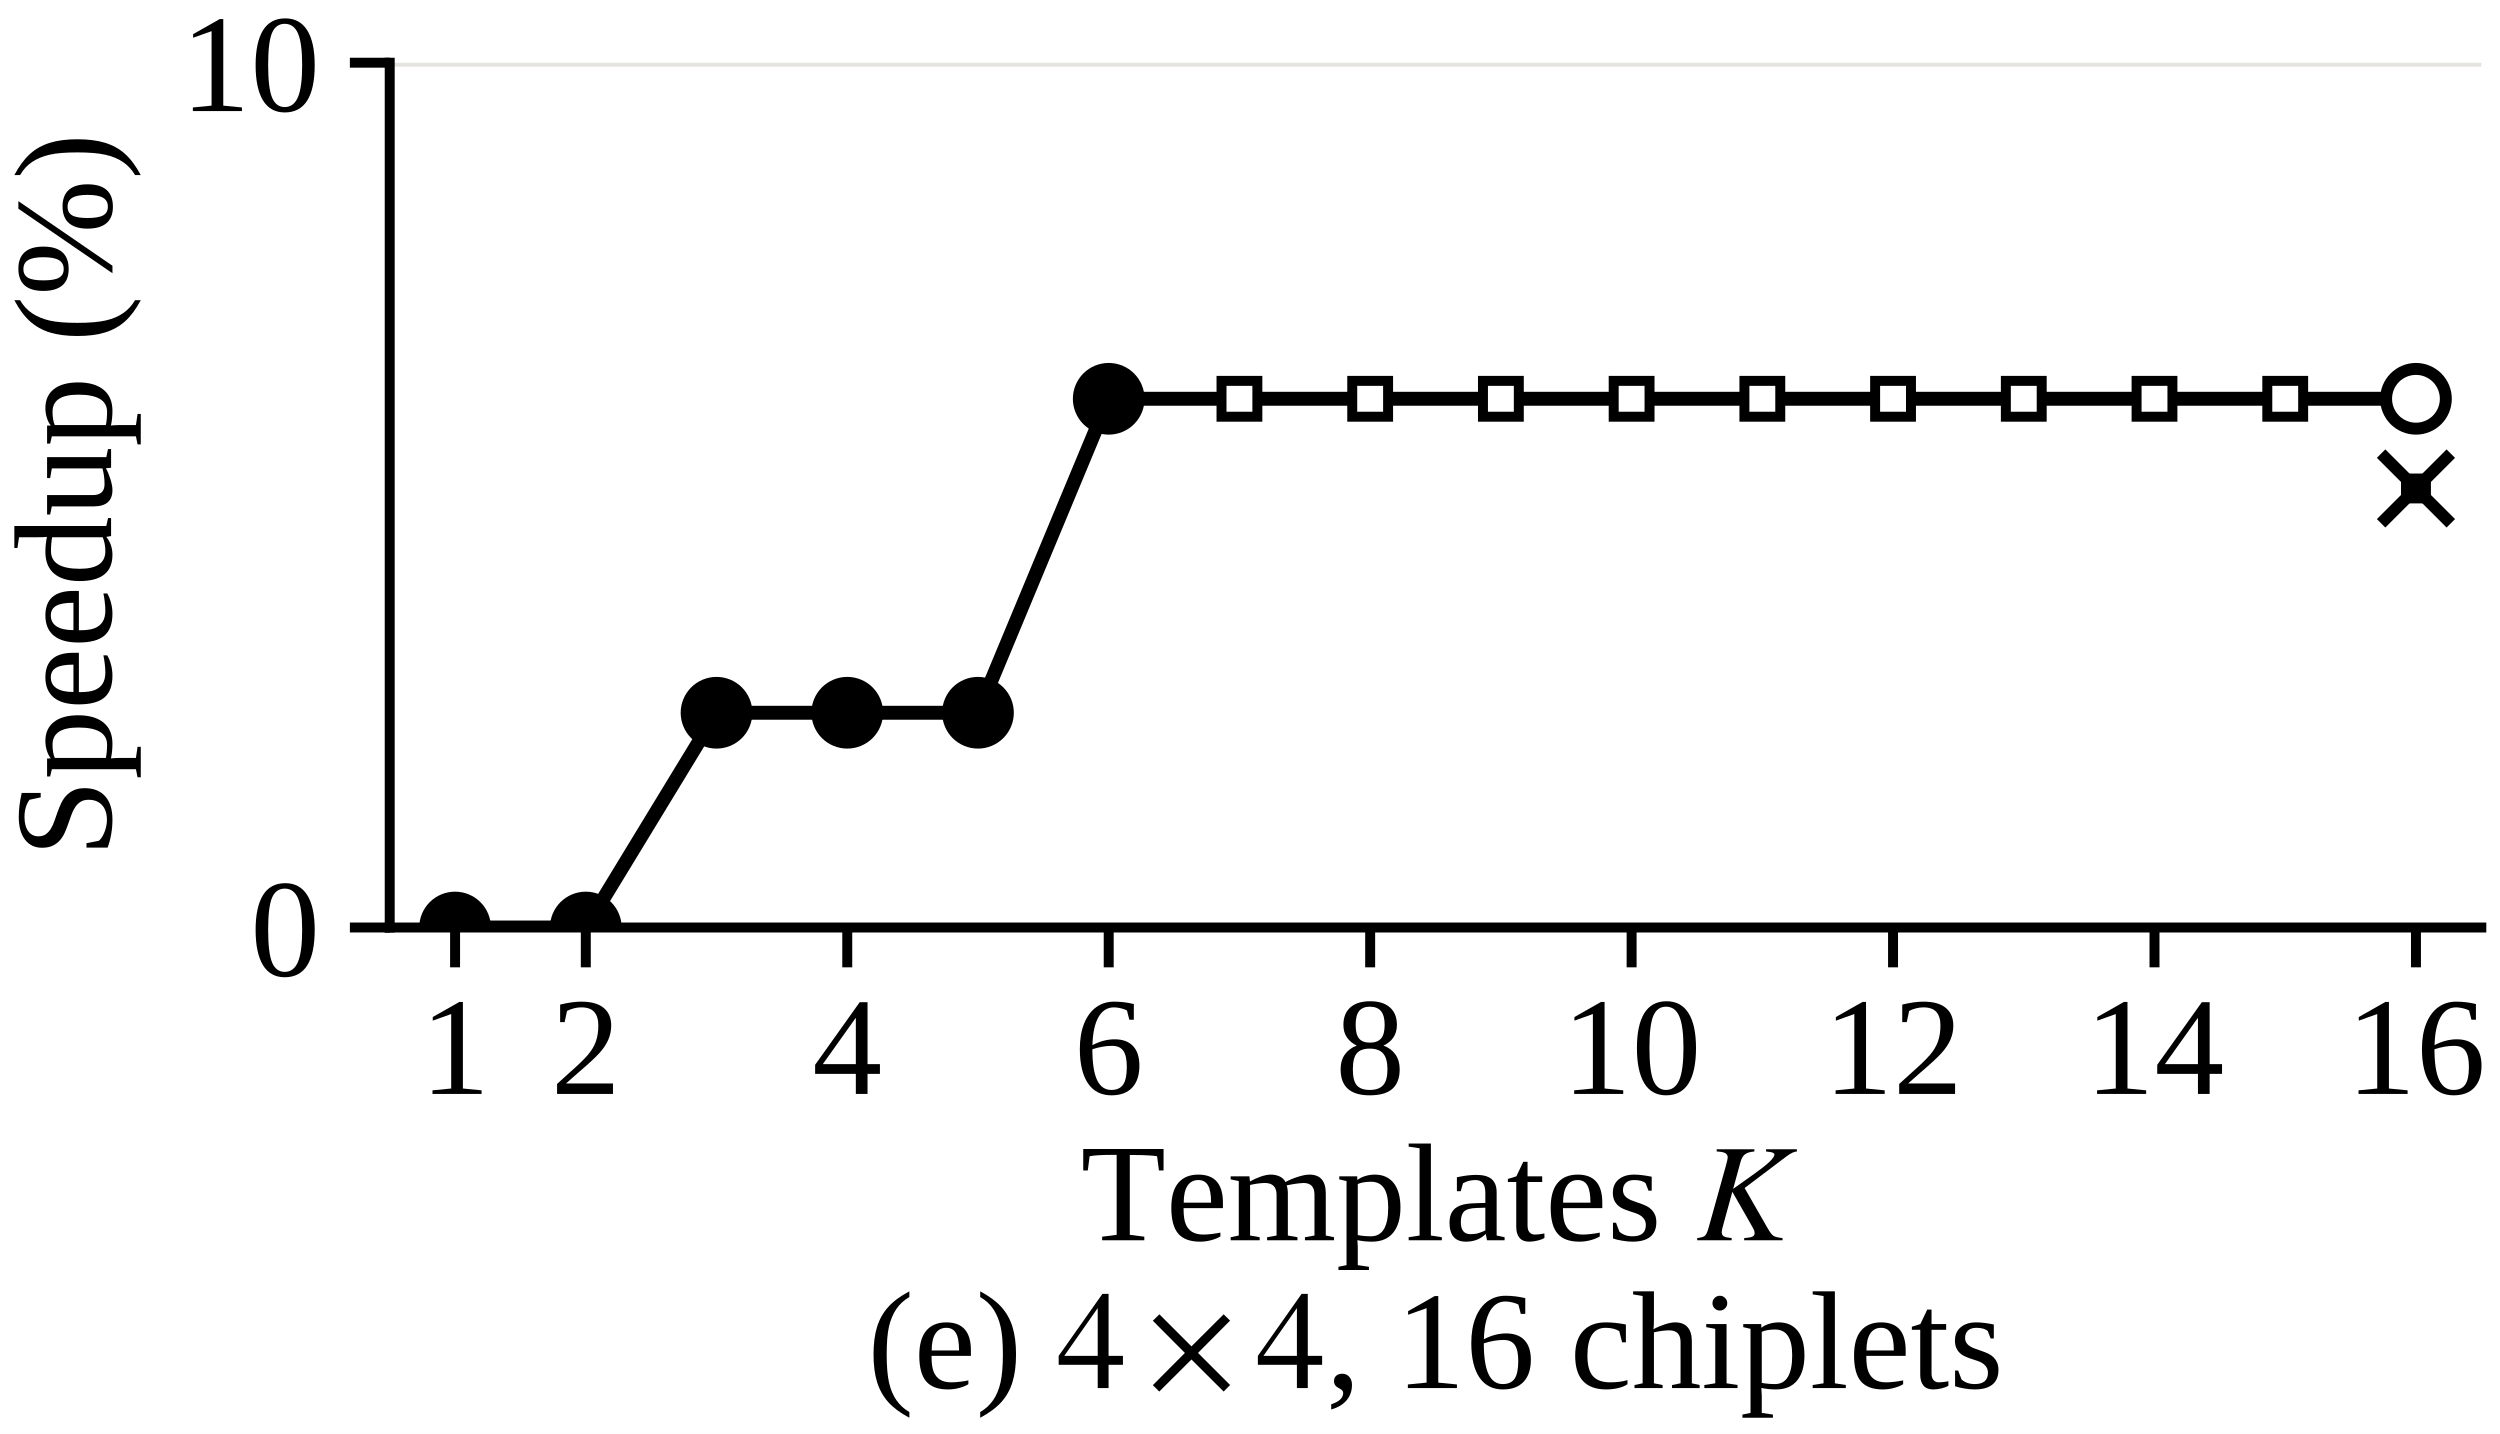
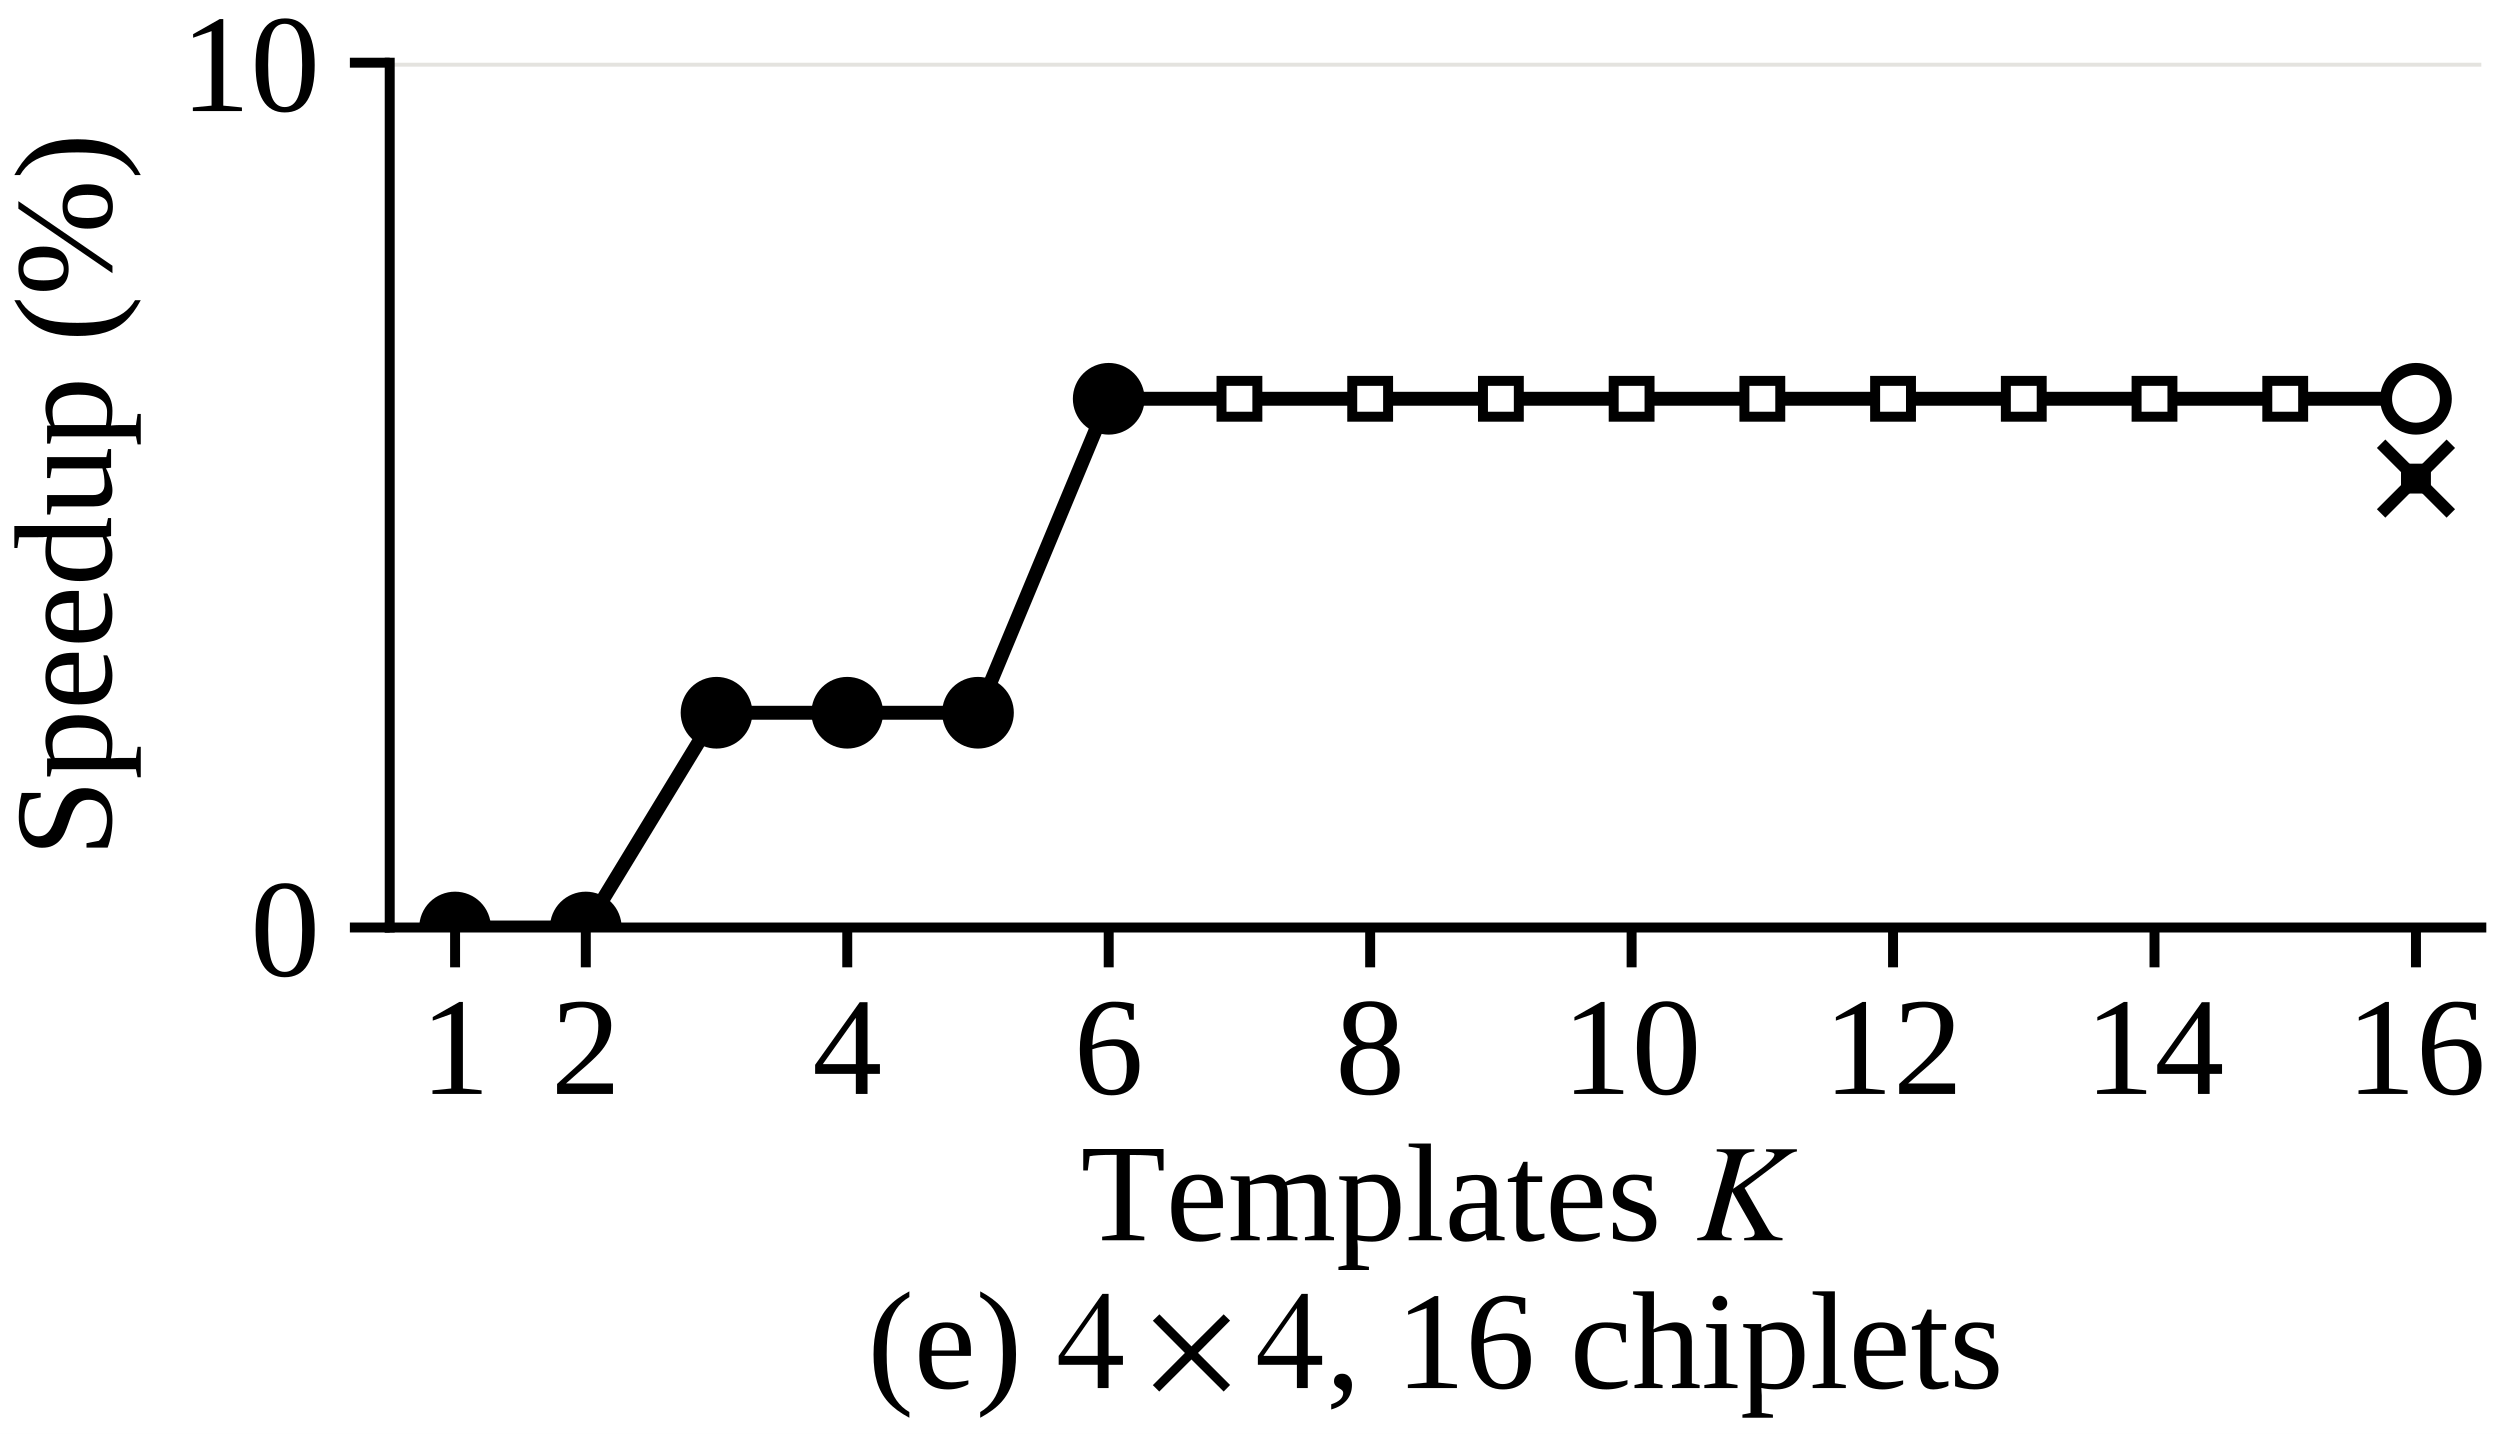
<svg xmlns="http://www.w3.org/2000/svg" xmlns:xlink="http://www.w3.org/1999/xlink" width="125.529pt" height="72pt" viewBox="0 0 125.529 72" version="1.1">
  <defs>
    <style type="text/css">*{stroke-linejoin: round; stroke-linecap: butt}</style>
  </defs>
  <g id="figure_1">
    <g id="patch_1">
      <path d="M 0 72  L 125.529 72  L 125.529 0  L 0 0  z " style="fill: #ffffff" />
    </g>
    <g id="axes_1">
      <g id="patch_2">
        <path d="M 19.568 46.572  L 124.591 46.572  L 124.591 3.149  L 19.568 3.149  z " style="fill: #ffffff" />
      </g>
      <g id="matplotlib.axis_1">
        <g id="xtick_1">
          <g id="line2d_1">
            <defs>
-               <path id="m3a3be4b324" d="M 0 0  L 0 2  " style="stroke: #000000; stroke-width: 0.5" />
-             </defs>
-             <g>
-               <use xlink:href="#m3a3be4b324" x="22.85" y="46.572" style="stroke: #000000; stroke-width: 0.5" />
+               <path id="m7bae9fe7ac" d="M 0 0  L 0 2  " style="stroke: #000000; stroke-width: 0.5" />
+             </defs>
+             <g>
+               <use xlink:href="#m7bae9fe7ac" x="22.85" y="46.572" style="stroke: #000000; stroke-width: 0.5" />
            </g>
          </g>
          <g id="text_1">
            <g transform="translate(21.1001 54.92922) scale(0.07 -0.07)">
              <defs>
                <path id="LiberationSerif-31" d="M 1959 250  L 2816 166  L 2816 0  L 563 0  L 563 166  L 1422 250  L 1422 3669  L 575 3366  L 575 3531  L 1797 4225  L 1959 4225  L 1959 250  z " transform="scale(0.015625)" />
              </defs>
              <use xlink:href="#LiberationSerif-31" />
            </g>
          </g>
        </g>
        <g id="xtick_2">
          <g id="line2d_2">
            <g>
-               <use xlink:href="#m3a3be4b324" x="29.414" y="46.572" style="stroke: #000000; stroke-width: 0.5" />
+               <use xlink:href="#m7bae9fe7ac" x="29.414" y="46.572" style="stroke: #000000; stroke-width: 0.5" />
            </g>
          </g>
          <g id="text_2">
            <g transform="translate(27.66404 54.92922) scale(0.07 -0.07)">
              <defs>
                <path id="LiberationSerif-32" d="M 2847 0  L 281 0  L 281 459  L 863 988  Q 1422 1478 1684 1781  Q 1947 2084 2061 2406  Q 2175 2728 2175 3144  Q 2175 3550 1990 3762  Q 1806 3975 1388 3975  Q 1222 3975 1047 3929  Q 872 3884 738 3809  L 628 3297  L 422 3297  L 422 4103  Q 991 4238 1388 4238  Q 2075 4238 2420 3952  Q 2766 3666 2766 3144  Q 2766 2794 2630 2483  Q 2494 2172 2212 1864  Q 1931 1556 1281 1003  Q 1003 766 691 481  L 2847 481  L 2847 0  z " transform="scale(0.015625)" />
              </defs>
              <use xlink:href="#LiberationSerif-32" />
            </g>
          </g>
        </g>
        <g id="xtick_3">
          <g id="line2d_3">
            <g>
-               <use xlink:href="#m3a3be4b324" x="42.542" y="46.572" style="stroke: #000000; stroke-width: 0.5" />
+               <use xlink:href="#m7bae9fe7ac" x="42.542" y="46.572" style="stroke: #000000; stroke-width: 0.5" />
            </g>
          </g>
          <g id="text_3">
            <g transform="translate(40.79193 54.92922) scale(0.07 -0.07)">
              <defs>
                <path id="LiberationSerif-34" d="M 2531 922  L 2531 0  L 1994 0  L 1994 922  L 125 922  L 125 1338  L 2172 4213  L 2531 4213  L 2531 1369  L 3100 1369  L 3100 922  L 2531 922  z M 1994 3478  L 1978 3478  L 478 1369  L 1994 1369  L 1994 3478  z " transform="scale(0.015625)" />
              </defs>
              <use xlink:href="#LiberationSerif-34" />
            </g>
          </g>
        </g>
        <g id="xtick_4">
          <g id="line2d_4">
            <g>
-               <use xlink:href="#m3a3be4b324" x="55.67" y="46.572" style="stroke: #000000; stroke-width: 0.5" />
+               <use xlink:href="#m7bae9fe7ac" x="55.67" y="46.572" style="stroke: #000000; stroke-width: 0.5" />
            </g>
          </g>
          <g id="text_4">
            <g transform="translate(53.91982 54.92922) scale(0.07 -0.07)">
              <defs>
                <path id="LiberationSerif-36" d="M 3009 1300  Q 3009 647 2679 292  Q 2350 -63 1728 -63  Q 1022 -63 648 487  Q 275 1038 275 2069  Q 275 2744 472 3234  Q 669 3725 1023 3981  Q 1378 4238 1844 4238  Q 2300 4238 2753 4128  L 2753 3406  L 2547 3406  L 2438 3834  Q 2334 3891 2159 3933  Q 1984 3975 1844 3975  Q 1388 3975 1133 3533  Q 878 3091 853 2241  Q 1363 2509 1875 2509  Q 2428 2509 2718 2198  Q 3009 1888 3009 1300  z M 1716 184  Q 2094 184 2262 429  Q 2431 675 2431 1241  Q 2431 1753 2270 1981  Q 2109 2209 1759 2209  Q 1331 2209 850 2053  Q 850 1100 1065 642  Q 1281 184 1716 184  z " transform="scale(0.015625)" />
              </defs>
              <use xlink:href="#LiberationSerif-36" />
            </g>
          </g>
        </g>
        <g id="xtick_5">
          <g id="line2d_5">
            <g>
-               <use xlink:href="#m3a3be4b324" x="68.798" y="46.572" style="stroke: #000000; stroke-width: 0.5" />
+               <use xlink:href="#m7bae9fe7ac" x="68.798" y="46.572" style="stroke: #000000; stroke-width: 0.5" />
            </g>
          </g>
          <g id="text_5">
            <g transform="translate(67.04771 54.92922) scale(0.07 -0.07)">
              <defs>
                <path id="LiberationSerif-38" d="M 2828 3169  Q 2828 2825 2661 2586  Q 2494 2347 2209 2222  Q 2566 2091 2761 1811  Q 2956 1531 2956 1131  Q 2956 538 2622 237  Q 2288 -63 1581 -63  Q 244 -63 244 1131  Q 244 1547 444 1820  Q 644 2094 984 2222  Q 713 2347 542 2584  Q 372 2822 372 3169  Q 372 3688 689 3972  Q 1006 4256 1606 4256  Q 2188 4256 2508 3973  Q 2828 3691 2828 3169  z M 2394 1131  Q 2394 1631 2198 1856  Q 2003 2081 1581 2081  Q 1169 2081 987 1867  Q 806 1653 806 1131  Q 806 603 990 393  Q 1175 184 1581 184  Q 1997 184 2195 401  Q 2394 619 2394 1131  z M 2266 3169  Q 2266 3600 2097 3803  Q 1928 4006 1588 4006  Q 1256 4006 1095 3809  Q 934 3613 934 3169  Q 934 2734 1090 2545  Q 1247 2356 1588 2356  Q 1938 2356 2102 2548  Q 2266 2741 2266 3169  z " transform="scale(0.015625)" />
              </defs>
              <use xlink:href="#LiberationSerif-38" />
            </g>
          </g>
        </g>
        <g id="xtick_6">
          <g id="line2d_6">
            <g>
-               <use xlink:href="#m3a3be4b324" x="81.926" y="46.572" style="stroke: #000000; stroke-width: 0.5" />
+               <use xlink:href="#m7bae9fe7ac" x="81.926" y="46.572" style="stroke: #000000; stroke-width: 0.5" />
            </g>
          </g>
          <g id="text_6">
            <g transform="translate(78.4256 54.92922) scale(0.07 -0.07)">
              <defs>
                <path id="LiberationSerif-30" d="M 2956 2113  Q 2956 -63 1581 -63  Q 919 -63 581 493  Q 244 1050 244 2113  Q 244 3153 581 3704  Q 919 4256 1606 4256  Q 2269 4256 2612 3711  Q 2956 3166 2956 2113  z M 2381 2113  Q 2381 3119 2190 3562  Q 2000 4006 1581 4006  Q 1175 4006 997 3587  Q 819 3169 819 2113  Q 819 1050 1000 617  Q 1181 184 1581 184  Q 1994 184 2187 639  Q 2381 1094 2381 2113  z " transform="scale(0.015625)" />
              </defs>
              <use xlink:href="#LiberationSerif-31" />
              <use xlink:href="#LiberationSerif-30" x="50" />
            </g>
          </g>
        </g>
        <g id="xtick_7">
          <g id="line2d_7">
            <g>
-               <use xlink:href="#m3a3be4b324" x="95.053" y="46.572" style="stroke: #000000; stroke-width: 0.5" />
+               <use xlink:href="#m7bae9fe7ac" x="95.053" y="46.572" style="stroke: #000000; stroke-width: 0.5" />
            </g>
          </g>
          <g id="text_7">
            <g transform="translate(91.55348 54.92922) scale(0.07 -0.07)">
              <use xlink:href="#LiberationSerif-31" />
              <use xlink:href="#LiberationSerif-32" x="50" />
            </g>
          </g>
        </g>
        <g id="xtick_8">
          <g id="line2d_8">
            <g>
-               <use xlink:href="#m3a3be4b324" x="108.181" y="46.572" style="stroke: #000000; stroke-width: 0.5" />
+               <use xlink:href="#m7bae9fe7ac" x="108.181" y="46.572" style="stroke: #000000; stroke-width: 0.5" />
            </g>
          </g>
          <g id="text_8">
            <g transform="translate(104.6814 54.92922) scale(0.07 -0.07)">
              <use xlink:href="#LiberationSerif-31" />
              <use xlink:href="#LiberationSerif-34" x="50" />
            </g>
          </g>
        </g>
        <g id="xtick_9">
          <g id="line2d_9">
            <g>
-               <use xlink:href="#m3a3be4b324" x="121.309" y="46.572" style="stroke: #000000; stroke-width: 0.5" />
+               <use xlink:href="#m7bae9fe7ac" x="121.309" y="46.572" style="stroke: #000000; stroke-width: 0.5" />
            </g>
          </g>
          <g id="text_9">
            <g transform="translate(117.8093 54.92922) scale(0.07 -0.07)">
              <use xlink:href="#LiberationSerif-31" />
              <use xlink:href="#LiberationSerif-36" x="50" />
            </g>
          </g>
        </g>
        <g id="text_10">
          <g transform="translate(54.26468 62.32) scale(0.07 -0.07)">
            <defs>
              <path id="LiberationSerif-54" d="M 984 0  L 984 166  L 1650 250  L 1650 3922  L 1491 3922  Q 700 3922 409 3859  L 325 3206  L 116 3206  L 116 4191  L 3803 4191  L 3803 3206  L 3591 3206  L 3506 3859  Q 3413 3881 3097 3898  Q 2781 3916 2406 3916  L 2253 3916  L 2253 250  L 2919 166  L 2919 0  L 984 0  z " transform="scale(0.015625)" />
              <path id="LiberationSerif-65" d="M 813 1478  L 813 1422  Q 813 991 908 752  Q 1003 513 1201 388  Q 1400 263 1722 263  Q 1891 263 2122 291  Q 2353 319 2503 353  L 2503 178  Q 2353 81 2095 9  Q 1838 -63 1569 -63  Q 884 -63 567 306  Q 250 675 250 1491  Q 250 2259 572 2637  Q 894 3016 1491 3016  Q 2619 3016 2619 1734  L 2619 1478  L 813 1478  z M 1491 2766  Q 1166 2766 992 2503  Q 819 2241 819 1728  L 2075 1728  Q 2075 2288 1931 2527  Q 1788 2766 1491 2766  z " transform="scale(0.015625)" />
              <path id="LiberationSerif-6d" d="M 1019 2700  Q 1253 2834 1515 2925  Q 1778 3016 1978 3016  Q 2194 3016 2376 2934  Q 2559 2853 2650 2675  Q 2891 2809 3214 2912  Q 3538 3016 3750 3016  Q 4500 3016 4500 2150  L 4500 219  L 4878 141  L 4878 0  L 3544 0  L 3544 141  L 3981 219  L 3981 2094  Q 3981 2631 3481 2631  Q 3400 2631 3292 2618  Q 3184 2606 3076 2590  Q 2969 2575 2870 2554  Q 2772 2534 2706 2522  Q 2759 2353 2759 2150  L 2759 219  L 3200 141  L 3200 0  L 1806 0  L 1806 141  L 2241 219  L 2241 2094  Q 2241 2353 2108 2492  Q 1975 2631 1709 2631  Q 1434 2631 1025 2541  L 1025 219  L 1466 141  L 1466 0  L 134 0  L 134 141  L 506 219  L 506 2719  L 134 2797  L 134 2938  L 994 2938  L 1019 2700  z " transform="scale(0.015625)" />
              <path id="LiberationSerif-70" d="M 475 2719  L 141 2797  L 141 2938  L 966 2938  L 972 2766  Q 1103 2878 1323 2947  Q 1544 3016 1772 3016  Q 2334 3016 2642 2625  Q 2950 2234 2950 1503  Q 2950 756 2614 346  Q 2278 -63 1644 -63  Q 1291 -63 972 6  Q 991 -219 991 -347  L 991 -1141  L 1503 -1216  L 1503 -1363  L 103 -1363  L 103 -1216  L 475 -1141  L 475 2719  z M 2388 1503  Q 2388 2103 2192 2395  Q 1997 2688 1600 2688  Q 1234 2688 991 2584  L 991 238  Q 1269 184 1600 184  Q 2388 184 2388 1503  z " transform="scale(0.015625)" />
              <path id="LiberationSerif-6c" d="M 1147 219  L 1650 141  L 1650 0  L 128 0  L 128 141  L 628 219  L 628 4225  L 128 4300  L 128 4441  L 1147 4441  L 1147 219  z " transform="scale(0.015625)" />
              <path id="LiberationSerif-61" d="M 1453 3003  Q 1934 3003 2161 2806  Q 2388 2609 2388 2203  L 2388 219  L 2753 141  L 2753 0  L 1947 0  L 1888 294  Q 1531 -63 978 -63  Q 225 -63 225 813  Q 225 1106 339 1298  Q 453 1491 703 1592  Q 953 1694 1428 1703  L 1869 1716  L 1869 2175  Q 1869 2478 1758 2622  Q 1647 2766 1416 2766  Q 1103 2766 844 2619  L 738 2253  L 563 2253  L 563 2894  Q 1069 3003 1453 3003  z M 1869 1497  L 1459 1484  Q 1041 1469 892 1322  Q 744 1175 744 831  Q 744 281 1191 281  Q 1403 281 1558 329  Q 1713 378 1869 453  L 1869 1497  z " transform="scale(0.015625)" />
              <path id="LiberationSerif-74" d="M 1044 -63  Q 744 -63 595 115  Q 447 294 447 616  L 447 2675  L 63 2675  L 63 2816  L 453 2938  L 769 3603  L 966 3603  L 966 2938  L 1638 2938  L 1638 2675  L 966 2675  L 966 672  Q 966 469 1058 366  Q 1150 263 1300 263  Q 1481 263 1741 313  L 1741 109  Q 1631 34 1425 -14  Q 1219 -63 1044 -63  z " transform="scale(0.015625)" />
              <path id="LiberationSerif-73" d="M 2259 825  Q 2259 388 1982 162  Q 1706 -63 1166 -63  Q 947 -63 683 -17  Q 419 28 269 84  L 269 806  L 409 806  L 563 397  Q 797 184 1172 184  Q 1778 184 1778 703  Q 1778 1084 1300 1247  L 1022 1338  Q 706 1441 562 1547  Q 419 1653 341 1808  Q 263 1963 263 2181  Q 263 2569 527 2792  Q 791 3016 1241 3016  Q 1563 3016 2047 2919  L 2047 2278  L 1900 2278  L 1769 2619  Q 1603 2766 1247 2766  Q 994 2766 861 2641  Q 728 2516 728 2303  Q 728 2125 848 2003  Q 969 1881 1213 1800  Q 1672 1644 1812 1572  Q 1953 1500 2051 1395  Q 2150 1291 2204 1156  Q 2259 1022 2259 825  z " transform="scale(0.015625)" />
              <path id="LiberationSerif-20" transform="scale(0.015625)" />
              <path id="STIXGeneral-Italic-4b" d="M 4621 4179  L 4621 4077  Q 4442 4077 4128 3840  L 2221 2400  L 3296 525  Q 3443 269 3552 201  Q 3661 134 3962 102  L 3962 0  L 2202 0  L 2202 102  L 2387 122  Q 2682 147 2682 326  Q 2682 365 2672 409  Q 2662 454 2630 515  Q 2598 576 2579 611  Q 2560 646 2509 736  Q 2458 826 2445 851  L 1658 2227  L 1242 710  Q 1171 467 1171 384  Q 1171 237 1264 182  Q 1357 128 1626 102  L 1626 0  L 45 0  L 45 102  Q 320 134 403 211  Q 486 288 563 557  L 1357 3405  Q 1446 3725 1446 3802  Q 1446 3936 1337 4000  Q 1229 4064 941 4077  L 941 4179  L 2669 4179  L 2669 4077  Q 2400 4058 2253 3958  Q 2106 3859 2035 3603  L 1696 2362  L 2675 3059  Q 3590 3706 3590 3936  Q 3590 4032 3360 4058  L 3206 4077  L 3206 4179  L 4621 4179  z " transform="scale(0.015625)" />
            </defs>
            <use xlink:href="#LiberationSerif-54" transform="translate(0 0.609375)" />
            <use xlink:href="#LiberationSerif-65" transform="translate(61.08398 0.609375)" />
            <use xlink:href="#LiberationSerif-6d" transform="translate(105.4688 0.609375)" />
            <use xlink:href="#LiberationSerif-70" transform="translate(183.252 0.609375)" />
            <use xlink:href="#LiberationSerif-6c" transform="translate(233.252 0.609375)" />
            <use xlink:href="#LiberationSerif-61" transform="translate(261.0352 0.609375)" />
            <use xlink:href="#LiberationSerif-74" transform="translate(305.4199 0.609375)" />
            <use xlink:href="#LiberationSerif-65" transform="translate(333.2031 0.609375)" />
            <use xlink:href="#LiberationSerif-73" transform="translate(377.5879 0.609375)" />
            <use xlink:href="#LiberationSerif-20" transform="translate(416.5039 0.609375)" />
            <use xlink:href="#STIXGeneral-Italic-4b" transform="translate(441.5039 0.609375)" />
          </g>
          <g transform="translate(43.55468 69.74) scale(0.07 -0.07)">
            <defs>
              <path id="LiberationSerif-28" d="M 884 1544  Q 884 731 993 248  Q 1103 -234 1337 -565  Q 1572 -897 1925 -1100  L 1925 -1363  Q 1306 -1034 957 -645  Q 609 -256 445 270  Q 281 797 281 1544  Q 281 2288 443 2811  Q 606 3334 953 3721  Q 1300 4109 1925 4441  L 1925 4178  Q 1544 3959 1319 3617  Q 1094 3275 989 2819  Q 884 2363 884 1544  z " transform="scale(0.015625)" />
              <path id="LiberationSerif-29" d="M 206 -1363  L 206 -1100  Q 559 -897 793 -564  Q 1028 -231 1137 251  Q 1247 734 1247 1544  Q 1247 2363 1142 2819  Q 1038 3275 813 3617  Q 588 3959 206 4178  L 206 4441  Q 831 4106 1178 3720  Q 1525 3334 1687 2811  Q 1850 2288 1850 1544  Q 1850 800 1687 273  Q 1525 -253 1178 -640  Q 831 -1028 206 -1363  z " transform="scale(0.015625)" />
              <path id="STIXGeneral-Regular-34" d="M 3027 1069  L 2368 1069  L 2368 0  L 1869 0  L 1869 1069  L 77 1069  L 77 1478  L 2086 4326  L 2368 4326  L 2368 1478  L 3027 1478  L 3027 1069  z M 1869 1478  L 1869 3674  L 333 1478  L 1869 1478  z " transform="scale(0.015625)" />
              <path id="STIXGeneral-Regular-d7" d="M 3821 141  L 3526 -160  L 2048 1312  L 570 -160  L 275 134  L 1747 1613  L 275 3091  L 576 3386  L 2048 1914  L 3526 3386  L 3821 3098  L 2349 1613  L 3821 141  z " transform="scale(0.015625)" />
              <path id="LiberationSerif-2c" d="M 1197 153  Q 1197 -275 948 -564  Q 700 -853 244 -984  L 244 -744  Q 794 -569 794 -219  Q 794 -156 747 -106  Q 700 -56 584 3  Q 372 113 372 313  Q 372 481 478 570  Q 584 659 750 659  Q 950 659 1073 515  Q 1197 372 1197 153  z " transform="scale(0.015625)" />
              <path id="LiberationSerif-63" d="M 2644 178  Q 2491 66 2222 1  Q 1953 -63 1672 -63  Q 244 -63 244 1491  Q 244 2225 608 2620  Q 972 3016 1650 3016  Q 2072 3016 2572 2919  L 2572 2100  L 2400 2100  L 2266 2619  Q 2006 2766 1644 2766  Q 806 2766 806 1491  Q 806 828 1061 545  Q 1316 263 1850 263  Q 2306 263 2644 366  L 2644 178  z " transform="scale(0.015625)" />
              <path id="LiberationSerif-68" d="M 1019 3169  Q 1019 2844 997 2700  Q 1222 2828 1508 2922  Q 1794 3016 1991 3016  Q 2372 3016 2565 2794  Q 2759 2572 2759 2150  L 2759 219  L 3116 141  L 3116 0  L 1850 0  L 1850 141  L 2241 219  L 2241 2113  Q 2241 2650 1722 2650  Q 1428 2650 1019 2559  L 1019 219  L 1416 141  L 1416 0  L 128 0  L 128 141  L 500 219  L 500 4225  L 63 4300  L 63 4441  L 1019 4441  L 1019 3169  z " transform="scale(0.015625)" />
              <path id="LiberationSerif-69" d="M 1184 3897  Q 1184 3759 1084 3659  Q 984 3559 844 3559  Q 706 3559 606 3659  Q 506 3759 506 3897  Q 506 4038 606 4138  Q 706 4238 844 4238  Q 984 4238 1084 4138  Q 1184 4038 1184 3897  z M 1153 219  L 1656 141  L 1656 0  L 134 0  L 134 141  L 634 219  L 634 2719  L 219 2797  L 219 2938  L 1153 2938  L 1153 219  z " transform="scale(0.015625)" />
            </defs>
            <use xlink:href="#LiberationSerif-28" transform="translate(0 0.609375)" />
            <use xlink:href="#LiberationSerif-65" transform="translate(33.30078 0.609375)" />
            <use xlink:href="#LiberationSerif-29" transform="translate(77.68555 0.609375)" />
            <use xlink:href="#LiberationSerif-20" transform="translate(110.9863 0.609375)" />
            <use xlink:href="#STIXGeneral-Regular-34" transform="translate(135.9863 0.609375)" />
            <use xlink:href="#STIXGeneral-Regular-d7" transform="translate(200.4263 0.609375)" />
            <use xlink:href="#STIXGeneral-Regular-34" transform="translate(278.8663 0.609375)" />
            <use xlink:href="#LiberationSerif-2c" transform="translate(328.8663 0.609375)" />
            <use xlink:href="#LiberationSerif-20" transform="translate(353.8663 0.609375)" />
            <use xlink:href="#LiberationSerif-31" transform="translate(378.8663 0.609375)" />
            <use xlink:href="#LiberationSerif-36" transform="translate(428.8663 0.609375)" />
            <use xlink:href="#LiberationSerif-20" transform="translate(478.8663 0.609375)" />
            <use xlink:href="#LiberationSerif-63" transform="translate(503.8663 0.609375)" />
            <use xlink:href="#LiberationSerif-68" transform="translate(548.251 0.609375)" />
            <use xlink:href="#LiberationSerif-69" transform="translate(598.251 0.609375)" />
            <use xlink:href="#LiberationSerif-70" transform="translate(626.0342 0.609375)" />
            <use xlink:href="#LiberationSerif-6c" transform="translate(676.0342 0.609375)" />
            <use xlink:href="#LiberationSerif-65" transform="translate(703.8174 0.609375)" />
            <use xlink:href="#LiberationSerif-74" transform="translate(748.2022 0.609375)" />
            <use xlink:href="#LiberationSerif-73" transform="translate(775.9854 0.609375)" />
          </g>
        </g>
      </g>
      <g id="matplotlib.axis_2">
        <g id="ytick_1">
          <g id="line2d_10">
-             <path d="M 19.568 46.572  L 124.591 46.572  " clip-path="url(#pdfbdd32ce2)" style="fill: none; stroke: #e4e3df; stroke-width: 0.4; stroke-linecap: square" />
+             <path d="M 19.568 46.572  L 124.591 46.572  " clip-path="url(#pc9fa07fc22)" style="fill: none; stroke: #e4e3df; stroke-width: 0.4; stroke-linecap: square" />
          </g>
          <g id="line2d_11">
            <defs>
-               <path id="m607a37f684" d="M 0 0  L -2 0  " style="stroke: #000000; stroke-width: 0.5" />
-             </defs>
-             <g>
-               <use xlink:href="#m607a37f684" x="19.568" y="46.572" style="stroke: #000000; stroke-width: 0.5" />
+               <path id="m6471ba6329" d="M 0 0  L -2 0  " style="stroke: #000000; stroke-width: 0.5" />
+             </defs>
+             <g>
+               <use xlink:href="#m6471ba6329" x="19.568" y="46.572" style="stroke: #000000; stroke-width: 0.5" />
            </g>
          </g>
          <g id="text_11">
            <g transform="translate(12.56813 49.00055) scale(0.07 -0.07)">
              <use xlink:href="#LiberationSerif-30" />
            </g>
          </g>
        </g>
        <g id="ytick_2">
          <g id="line2d_12">
-             <path d="M 19.568 3.149  L 124.591 3.149  " clip-path="url(#pdfbdd32ce2)" style="fill: none; stroke: #e4e3df; stroke-width: 0.4; stroke-linecap: square" />
+             <path d="M 19.568 3.149  L 124.591 3.149  " clip-path="url(#pc9fa07fc22)" style="fill: none; stroke: #e4e3df; stroke-width: 0.4; stroke-linecap: square" />
          </g>
          <g id="line2d_13">
            <g>
-               <use xlink:href="#m607a37f684" x="19.568" y="3.149" style="stroke: #000000; stroke-width: 0.5" />
+               <use xlink:href="#m6471ba6329" x="19.568" y="3.149" style="stroke: #000000; stroke-width: 0.5" />
            </g>
          </g>
          <g id="text_12">
            <g transform="translate(9.068125 5.577344) scale(0.07 -0.07)">
              <use xlink:href="#LiberationSerif-31" />
              <use xlink:href="#LiberationSerif-30" x="50" />
            </g>
          </g>
        </g>
        <g id="text_13">
          <g transform="translate(5.577344 43.03512) rotate(-90) scale(0.07 -0.07)">
            <defs>
              <path id="LiberationSerif-53" d="M 434 1128  L 638 1128  L 747 563  Q 863 416 1145 303  Q 1428 191 1703 191  Q 2141 191 2386 414  Q 2631 638 2631 1031  Q 2631 1256 2536 1403  Q 2441 1550 2286 1651  Q 2131 1753 1934 1823  Q 1738 1894 1530 1966  Q 1322 2038 1125 2125  Q 928 2213 773 2347  Q 619 2481 523 2679  Q 428 2878 428 3169  Q 428 3669 803 3953  Q 1178 4238 1844 4238  Q 2350 4238 2944 4103  L 2944 3231  L 2741 3231  L 2631 3744  Q 2313 3975 1844 3975  Q 1425 3975 1189 3804  Q 953 3634 953 3334  Q 953 3131 1048 2997  Q 1144 2863 1298 2767  Q 1453 2672 1651 2603  Q 1850 2534 2058 2461  Q 2266 2388 2464 2295  Q 2663 2203 2817 2061  Q 2972 1919 3067 1714  Q 3163 1509 3163 1209  Q 3163 603 2791 270  Q 2419 -63 1719 -63  Q 1381 -63 1040 -3  Q 700 56 434 159  L 434 1128  z " transform="scale(0.015625)" />
              <path id="LiberationSerif-64" d="M 2259 219  Q 1906 -63 1434 -63  Q 231 -63 231 1441  Q 231 2213 572 2614  Q 913 3016 1575 3016  Q 1913 3016 2259 2944  Q 2241 3047 2241 3463  L 2241 4225  L 1747 4300  L 1747 4441  L 2759 4441  L 2759 219  L 3122 141  L 3122 0  L 2297 0  L 2259 219  z M 794 1441  Q 794 847 994 555  Q 1194 263 1606 263  Q 1959 263 2241 384  L 2241 2706  Q 1963 2759 1606 2759  Q 794 2759 794 1441  z " transform="scale(0.015625)" />
              <path id="LiberationSerif-75" d="M 978 838  Q 978 300 1478 300  Q 1866 300 2203 397  L 2203 2719  L 1759 2797  L 1759 2938  L 2719 2938  L 2719 219  L 3091 141  L 3091 0  L 2234 0  L 2209 238  Q 1988 116 1697 26  Q 1406 -63 1209 -63  Q 459 -63 459 800  L 459 2719  L 84 2797  L 84 2938  L 978 2938  L 978 838  z " transform="scale(0.015625)" />
              <path id="LiberationSerif-25" d="M 1375 -63  L 1031 -63  L 3994 4256  L 4341 4256  L 1375 -63  z M 2253 3109  Q 2253 1947 1222 1947  Q 719 1947 469 2244  Q 219 2541 219 3109  Q 219 4256 1241 4256  Q 1738 4256 1995 3968  Q 2253 3681 2253 3109  z M 1766 3109  Q 1766 3584 1636 3804  Q 1506 4025 1222 4025  Q 950 4025 826 3817  Q 703 3609 703 3109  Q 703 2597 828 2386  Q 953 2175 1222 2175  Q 1503 2175 1634 2398  Q 1766 2622 1766 3109  z M 5113 1081  Q 5113 -84 4084 -84  Q 3581 -84 3329 212  Q 3078 509 3078 1081  Q 3078 1638 3331 1933  Q 3584 2228 4103 2228  Q 4600 2228 4856 1940  Q 5113 1653 5113 1081  z M 4628 1081  Q 4628 1556 4498 1776  Q 4369 1997 4084 1997  Q 3813 1997 3689 1789  Q 3566 1581 3566 1081  Q 3566 569 3691 358  Q 3816 147 4084 147  Q 4366 147 4497 370  Q 4628 594 4628 1081  z " transform="scale(0.015625)" />
            </defs>
            <use xlink:href="#LiberationSerif-53" />
            <use xlink:href="#LiberationSerif-70" x="55.615" />
            <use xlink:href="#LiberationSerif-65" x="105.615" />
            <use xlink:href="#LiberationSerif-65" x="150" />
            <use xlink:href="#LiberationSerif-64" x="194.385" />
            <use xlink:href="#LiberationSerif-75" x="244.385" />
            <use xlink:href="#LiberationSerif-70" x="294.385" />
            <use xlink:href="#LiberationSerif-20" x="344.385" />
            <use xlink:href="#LiberationSerif-28" x="369.385" />
            <use xlink:href="#LiberationSerif-25" x="402.686" />
            <use xlink:href="#LiberationSerif-29" x="485.986" />
          </g>
        </g>
      </g>
      <g id="line2d_14">
-         <path d="M 22.85 46.572  L 29.414 46.572  L 35.978 35.788  L 42.542 35.788  L 49.106 35.788  L 55.67 20.024  L 62.234 20.024  L 68.798 20.024  L 75.362 20.024  L 81.926 20.024  L 88.49 20.024  L 95.053 20.024  L 101.617 20.024  L 108.181 20.024  L 114.745 20.024  L 121.309 20.024  " clip-path="url(#pdfbdd32ce2)" style="fill: none; stroke: #000000; stroke-width: 0.7; stroke-linecap: square" />
+         <path d="M 22.85 46.572  L 29.414 46.572  L 35.978 35.788  L 42.542 35.788  L 49.106 35.788  L 55.67 20.024  L 62.234 20.024  L 68.798 20.024  L 75.362 20.024  L 81.926 20.024  L 88.49 20.024  L 95.053 20.024  L 101.617 20.024  L 108.181 20.024  L 114.745 20.024  L 121.309 20.024  " clip-path="url(#pc9fa07fc22)" style="fill: none; stroke: #000000; stroke-width: 0.7; stroke-linecap: square" />
      </g>
      <g id="patch_3">
        <path d="M 19.568 46.572  L 19.568 3.149  " style="fill: none; stroke: #000000; stroke-width: 0.5; stroke-linejoin: miter; stroke-linecap: square" />
      </g>
      <g id="patch_4">
        <path d="M 19.568 46.572  L 124.591 46.572  " style="fill: none; stroke: #000000; stroke-width: 0.5; stroke-linejoin: miter; stroke-linecap: square" />
      </g>
      <g id="line2d_15">
-         <path d="M 22.85 46.572  " clip-path="url(#pdfbdd32ce2)" style="fill: none; stroke: #000000; stroke-width: 1.5; stroke-linecap: square" />
+         <path d="M 22.85 46.572  " clip-path="url(#pc9fa07fc22)" style="fill: none; stroke: #000000; stroke-width: 1.5; stroke-linecap: square" />
        <defs>
-           <path id="m2a65e14323" d="M 0 1.5  C 0.398 1.5 0.779 1.342 1.061 1.061  C 1.342 0.779 1.5 0.398 1.5 0  C 1.5 -0.398 1.342 -0.779 1.061 -1.061  C 0.779 -1.342 0.398 -1.5 0 -1.5  C -0.398 -1.5 -0.779 -1.342 -1.061 -1.061  C -1.342 -0.779 -1.5 -0.398 -1.5 0  C -1.5 0.398 -1.342 0.779 -1.061 1.061  C -0.779 1.342 -0.398 1.5 0 1.5  z " style="stroke: #000000; stroke-width: 0.6" />
+           <path id="m2ac2d0f84e" d="M 0 1.5  C 0.398 1.5 0.779 1.342 1.061 1.061  C 1.342 0.779 1.5 0.398 1.5 0  C 1.5 -0.398 1.342 -0.779 1.061 -1.061  C 0.779 -1.342 0.398 -1.5 0 -1.5  C -0.398 -1.5 -0.779 -1.342 -1.061 -1.061  C -1.342 -0.779 -1.5 -0.398 -1.5 0  C -1.5 0.398 -1.342 0.779 -1.061 1.061  C -0.779 1.342 -0.398 1.5 0 1.5  z " style="stroke: #000000; stroke-width: 0.6" />
        </defs>
-         <g clip-path="url(#pdfbdd32ce2)">
-           <use xlink:href="#m2a65e14323" x="22.85" y="46.572" style="stroke: #000000; stroke-width: 0.6" />
+         <g clip-path="url(#pc9fa07fc22)">
+           <use xlink:href="#m2ac2d0f84e" x="22.85" y="46.572" style="stroke: #000000; stroke-width: 0.6" />
        </g>
      </g>
      <g id="line2d_16">
-         <path d="M 29.414 46.572  " clip-path="url(#pdfbdd32ce2)" style="fill: none; stroke: #000000; stroke-width: 1.5; stroke-linecap: square" />
-         <g clip-path="url(#pdfbdd32ce2)">
-           <use xlink:href="#m2a65e14323" x="29.414" y="46.572" style="stroke: #000000; stroke-width: 0.6" />
+         <path d="M 29.414 46.572  " clip-path="url(#pc9fa07fc22)" style="fill: none; stroke: #000000; stroke-width: 1.5; stroke-linecap: square" />
+         <g clip-path="url(#pc9fa07fc22)">
+           <use xlink:href="#m2ac2d0f84e" x="29.414" y="46.572" style="stroke: #000000; stroke-width: 0.6" />
        </g>
      </g>
      <g id="line2d_17">
-         <path d="M 35.978 35.788  " clip-path="url(#pdfbdd32ce2)" style="fill: none; stroke: #000000; stroke-width: 1.5; stroke-linecap: square" />
-         <g clip-path="url(#pdfbdd32ce2)">
-           <use xlink:href="#m2a65e14323" x="35.978" y="35.788" style="stroke: #000000; stroke-width: 0.6" />
+         <path d="M 35.978 35.788  " clip-path="url(#pc9fa07fc22)" style="fill: none; stroke: #000000; stroke-width: 1.5; stroke-linecap: square" />
+         <g clip-path="url(#pc9fa07fc22)">
+           <use xlink:href="#m2ac2d0f84e" x="35.978" y="35.788" style="stroke: #000000; stroke-width: 0.6" />
        </g>
      </g>
      <g id="line2d_18">
-         <path d="M 42.542 35.788  " clip-path="url(#pdfbdd32ce2)" style="fill: none; stroke: #000000; stroke-width: 1.5; stroke-linecap: square" />
-         <g clip-path="url(#pdfbdd32ce2)">
-           <use xlink:href="#m2a65e14323" x="42.542" y="35.788" style="stroke: #000000; stroke-width: 0.6" />
+         <path d="M 42.542 35.788  " clip-path="url(#pc9fa07fc22)" style="fill: none; stroke: #000000; stroke-width: 1.5; stroke-linecap: square" />
+         <g clip-path="url(#pc9fa07fc22)">
+           <use xlink:href="#m2ac2d0f84e" x="42.542" y="35.788" style="stroke: #000000; stroke-width: 0.6" />
        </g>
      </g>
      <g id="line2d_19">
-         <path d="M 49.106 35.788  " clip-path="url(#pdfbdd32ce2)" style="fill: none; stroke: #000000; stroke-width: 1.5; stroke-linecap: square" />
-         <g clip-path="url(#pdfbdd32ce2)">
-           <use xlink:href="#m2a65e14323" x="49.106" y="35.788" style="stroke: #000000; stroke-width: 0.6" />
+         <path d="M 49.106 35.788  " clip-path="url(#pc9fa07fc22)" style="fill: none; stroke: #000000; stroke-width: 1.5; stroke-linecap: square" />
+         <g clip-path="url(#pc9fa07fc22)">
+           <use xlink:href="#m2ac2d0f84e" x="49.106" y="35.788" style="stroke: #000000; stroke-width: 0.6" />
        </g>
      </g>
      <g id="line2d_20">
-         <path d="M 55.67 20.024  " clip-path="url(#pdfbdd32ce2)" style="fill: none; stroke: #000000; stroke-width: 1.5; stroke-linecap: square" />
-         <g clip-path="url(#pdfbdd32ce2)">
-           <use xlink:href="#m2a65e14323" x="55.67" y="20.024" style="stroke: #000000; stroke-width: 0.6" />
+         <path d="M 55.67 20.024  " clip-path="url(#pc9fa07fc22)" style="fill: none; stroke: #000000; stroke-width: 1.5; stroke-linecap: square" />
+         <g clip-path="url(#pc9fa07fc22)">
+           <use xlink:href="#m2ac2d0f84e" x="55.67" y="20.024" style="stroke: #000000; stroke-width: 0.6" />
        </g>
      </g>
      <g id="line2d_21">
-         <path d="M 62.234 20.024  " clip-path="url(#pdfbdd32ce2)" style="fill: none; stroke: #000000; stroke-width: 1.5; stroke-linecap: square" />
+         <path d="M 62.234 20.024  " clip-path="url(#pc9fa07fc22)" style="fill: none; stroke: #000000; stroke-width: 1.5; stroke-linecap: square" />
        <defs>
-           <path id="m9b75b78ee1" d="M -0.9 0.9  L 0.9 0.9  L 0.9 -0.9  L -0.9 -0.9  z " style="stroke: #000000; stroke-width: 0.5; stroke-linejoin: miter" />
+           <path id="m37ea6a9d49" d="M -0.9 0.9  L 0.9 0.9  L 0.9 -0.9  L -0.9 -0.9  z " style="stroke: #000000; stroke-width: 0.5; stroke-linejoin: miter" />
        </defs>
-         <g clip-path="url(#pdfbdd32ce2)">
-           <use xlink:href="#m9b75b78ee1" x="62.234" y="20.024" style="fill: #ffffff; stroke: #000000; stroke-width: 0.5; stroke-linejoin: miter" />
+         <g clip-path="url(#pc9fa07fc22)">
+           <use xlink:href="#m37ea6a9d49" x="62.234" y="20.024" style="fill: #ffffff; stroke: #000000; stroke-width: 0.5; stroke-linejoin: miter" />
        </g>
      </g>
      <g id="line2d_22">
-         <path d="M 68.798 20.024  " clip-path="url(#pdfbdd32ce2)" style="fill: none; stroke: #000000; stroke-width: 1.5; stroke-linecap: square" />
-         <g clip-path="url(#pdfbdd32ce2)">
-           <use xlink:href="#m9b75b78ee1" x="68.798" y="20.024" style="fill: #ffffff; stroke: #000000; stroke-width: 0.5; stroke-linejoin: miter" />
+         <path d="M 68.798 20.024  " clip-path="url(#pc9fa07fc22)" style="fill: none; stroke: #000000; stroke-width: 1.5; stroke-linecap: square" />
+         <g clip-path="url(#pc9fa07fc22)">
+           <use xlink:href="#m37ea6a9d49" x="68.798" y="20.024" style="fill: #ffffff; stroke: #000000; stroke-width: 0.5; stroke-linejoin: miter" />
        </g>
      </g>
      <g id="line2d_23">
-         <path d="M 75.362 20.024  " clip-path="url(#pdfbdd32ce2)" style="fill: none; stroke: #000000; stroke-width: 1.5; stroke-linecap: square" />
-         <g clip-path="url(#pdfbdd32ce2)">
-           <use xlink:href="#m9b75b78ee1" x="75.362" y="20.024" style="fill: #ffffff; stroke: #000000; stroke-width: 0.5; stroke-linejoin: miter" />
+         <path d="M 75.362 20.024  " clip-path="url(#pc9fa07fc22)" style="fill: none; stroke: #000000; stroke-width: 1.5; stroke-linecap: square" />
+         <g clip-path="url(#pc9fa07fc22)">
+           <use xlink:href="#m37ea6a9d49" x="75.362" y="20.024" style="fill: #ffffff; stroke: #000000; stroke-width: 0.5; stroke-linejoin: miter" />
        </g>
      </g>
      <g id="line2d_24">
-         <path d="M 81.926 20.024  " clip-path="url(#pdfbdd32ce2)" style="fill: none; stroke: #000000; stroke-width: 1.5; stroke-linecap: square" />
-         <g clip-path="url(#pdfbdd32ce2)">
-           <use xlink:href="#m9b75b78ee1" x="81.926" y="20.024" style="fill: #ffffff; stroke: #000000; stroke-width: 0.5; stroke-linejoin: miter" />
+         <path d="M 81.926 20.024  " clip-path="url(#pc9fa07fc22)" style="fill: none; stroke: #000000; stroke-width: 1.5; stroke-linecap: square" />
+         <g clip-path="url(#pc9fa07fc22)">
+           <use xlink:href="#m37ea6a9d49" x="81.926" y="20.024" style="fill: #ffffff; stroke: #000000; stroke-width: 0.5; stroke-linejoin: miter" />
        </g>
      </g>
      <g id="line2d_25">
-         <path d="M 88.49 20.024  " clip-path="url(#pdfbdd32ce2)" style="fill: none; stroke: #000000; stroke-width: 1.5; stroke-linecap: square" />
-         <g clip-path="url(#pdfbdd32ce2)">
-           <use xlink:href="#m9b75b78ee1" x="88.49" y="20.024" style="fill: #ffffff; stroke: #000000; stroke-width: 0.5; stroke-linejoin: miter" />
+         <path d="M 88.49 20.024  " clip-path="url(#pc9fa07fc22)" style="fill: none; stroke: #000000; stroke-width: 1.5; stroke-linecap: square" />
+         <g clip-path="url(#pc9fa07fc22)">
+           <use xlink:href="#m37ea6a9d49" x="88.49" y="20.024" style="fill: #ffffff; stroke: #000000; stroke-width: 0.5; stroke-linejoin: miter" />
        </g>
      </g>
      <g id="line2d_26">
-         <path d="M 95.053 20.024  " clip-path="url(#pdfbdd32ce2)" style="fill: none; stroke: #000000; stroke-width: 1.5; stroke-linecap: square" />
-         <g clip-path="url(#pdfbdd32ce2)">
-           <use xlink:href="#m9b75b78ee1" x="95.053" y="20.024" style="fill: #ffffff; stroke: #000000; stroke-width: 0.5; stroke-linejoin: miter" />
+         <path d="M 95.053 20.024  " clip-path="url(#pc9fa07fc22)" style="fill: none; stroke: #000000; stroke-width: 1.5; stroke-linecap: square" />
+         <g clip-path="url(#pc9fa07fc22)">
+           <use xlink:href="#m37ea6a9d49" x="95.053" y="20.024" style="fill: #ffffff; stroke: #000000; stroke-width: 0.5; stroke-linejoin: miter" />
        </g>
      </g>
      <g id="line2d_27">
-         <path d="M 101.617 20.024  " clip-path="url(#pdfbdd32ce2)" style="fill: none; stroke: #000000; stroke-width: 1.5; stroke-linecap: square" />
-         <g clip-path="url(#pdfbdd32ce2)">
-           <use xlink:href="#m9b75b78ee1" x="101.617" y="20.024" style="fill: #ffffff; stroke: #000000; stroke-width: 0.5; stroke-linejoin: miter" />
+         <path d="M 101.617 20.024  " clip-path="url(#pc9fa07fc22)" style="fill: none; stroke: #000000; stroke-width: 1.5; stroke-linecap: square" />
+         <g clip-path="url(#pc9fa07fc22)">
+           <use xlink:href="#m37ea6a9d49" x="101.617" y="20.024" style="fill: #ffffff; stroke: #000000; stroke-width: 0.5; stroke-linejoin: miter" />
        </g>
      </g>
      <g id="line2d_28">
-         <path d="M 108.181 20.024  " clip-path="url(#pdfbdd32ce2)" style="fill: none; stroke: #000000; stroke-width: 1.5; stroke-linecap: square" />
-         <g clip-path="url(#pdfbdd32ce2)">
-           <use xlink:href="#m9b75b78ee1" x="108.181" y="20.024" style="fill: #ffffff; stroke: #000000; stroke-width: 0.5; stroke-linejoin: miter" />
+         <path d="M 108.181 20.024  " clip-path="url(#pc9fa07fc22)" style="fill: none; stroke: #000000; stroke-width: 1.5; stroke-linecap: square" />
+         <g clip-path="url(#pc9fa07fc22)">
+           <use xlink:href="#m37ea6a9d49" x="108.181" y="20.024" style="fill: #ffffff; stroke: #000000; stroke-width: 0.5; stroke-linejoin: miter" />
        </g>
      </g>
      <g id="line2d_29">
-         <path d="M 114.745 20.024  " clip-path="url(#pdfbdd32ce2)" style="fill: none; stroke: #000000; stroke-width: 1.5; stroke-linecap: square" />
-         <g clip-path="url(#pdfbdd32ce2)">
-           <use xlink:href="#m9b75b78ee1" x="114.745" y="20.024" style="fill: #ffffff; stroke: #000000; stroke-width: 0.5; stroke-linejoin: miter" />
+         <path d="M 114.745 20.024  " clip-path="url(#pc9fa07fc22)" style="fill: none; stroke: #000000; stroke-width: 1.5; stroke-linecap: square" />
+         <g clip-path="url(#pc9fa07fc22)">
+           <use xlink:href="#m37ea6a9d49" x="114.745" y="20.024" style="fill: #ffffff; stroke: #000000; stroke-width: 0.5; stroke-linejoin: miter" />
        </g>
      </g>
      <g id="line2d_30">
-         <path d="M 121.309 20.024  " clip-path="url(#pdfbdd32ce2)" style="fill: none; stroke: #000000; stroke-width: 1.5; stroke-linecap: square" />
+         <path d="M 121.309 20.024  " clip-path="url(#pc9fa07fc22)" style="fill: none; stroke: #000000; stroke-width: 1.5; stroke-linecap: square" />
        <defs>
-           <path id="mbc185c2dbb" d="M 0 1.5  C 0.398 1.5 0.779 1.342 1.061 1.061  C 1.342 0.779 1.5 0.398 1.5 0  C 1.5 -0.398 1.342 -0.779 1.061 -1.061  C 0.779 -1.342 0.398 -1.5 0 -1.5  C -0.398 -1.5 -0.779 -1.342 -1.061 -1.061  C -1.342 -0.779 -1.5 -0.398 -1.5 0  C -1.5 0.398 -1.342 0.779 -1.061 1.061  C -0.779 1.342 -0.398 1.5 0 1.5  z " style="stroke: #000000; stroke-width: 0.6" />
+           <path id="m08234abe71" d="M 0 1.5  C 0.398 1.5 0.779 1.342 1.061 1.061  C 1.342 0.779 1.5 0.398 1.5 0  C 1.5 -0.398 1.342 -0.779 1.061 -1.061  C 0.779 -1.342 0.398 -1.5 0 -1.5  C -0.398 -1.5 -0.779 -1.342 -1.061 -1.061  C -1.342 -0.779 -1.5 -0.398 -1.5 0  C -1.5 0.398 -1.342 0.779 -1.061 1.061  C -0.779 1.342 -0.398 1.5 0 1.5  z " style="stroke: #000000; stroke-width: 0.6" />
        </defs>
-         <g clip-path="url(#pdfbdd32ce2)">
-           <use xlink:href="#mbc185c2dbb" x="121.309" y="20.024" style="fill: #ffffff; stroke: #000000; stroke-width: 0.6" />
+         <g clip-path="url(#pc9fa07fc22)">
+           <use xlink:href="#m08234abe71" x="121.309" y="20.024" style="fill: #ffffff; stroke: #000000; stroke-width: 0.6" />
        </g>
      </g>
      <g id="line2d_31">
-         <path d="M 121.309 24.527  " clip-path="url(#pdfbdd32ce2)" style="fill: none; stroke: #000000; stroke-width: 1.5; stroke-linecap: square" />
+         <path d="M 121.309 24.031  " clip-path="url(#pc9fa07fc22)" style="fill: none; stroke: #000000; stroke-width: 1.5; stroke-linecap: square" />
        <defs>
-           <path id="m774f3cf64e" d="M -1.75 1.75  L 1.75 -1.75  M -1.75 -1.75  L 1.75 1.75  " style="stroke: #000000; stroke-width: 0.6" />
+           <path id="m956eaef5e4" d="M -1.75 1.75  L 1.75 -1.75  M -1.75 -1.75  L 1.75 1.75  " style="stroke: #000000; stroke-width: 0.6" />
        </defs>
-         <g clip-path="url(#pdfbdd32ce2)">
-           <use xlink:href="#m774f3cf64e" x="121.309" y="24.527" style="stroke: #000000; stroke-width: 0.6" />
+         <g clip-path="url(#pc9fa07fc22)">
+           <use xlink:href="#m956eaef5e4" x="121.309" y="24.031" style="stroke: #000000; stroke-width: 0.6" />
        </g>
      </g>
    </g>
  </g>
  <defs>
-     <clipPath id="pdfbdd32ce2">
+     <clipPath id="pc9fa07fc22">
      <rect x="19.568" y="3.149" width="105.023" height="43.423" />
    </clipPath>
  </defs>
</svg>
